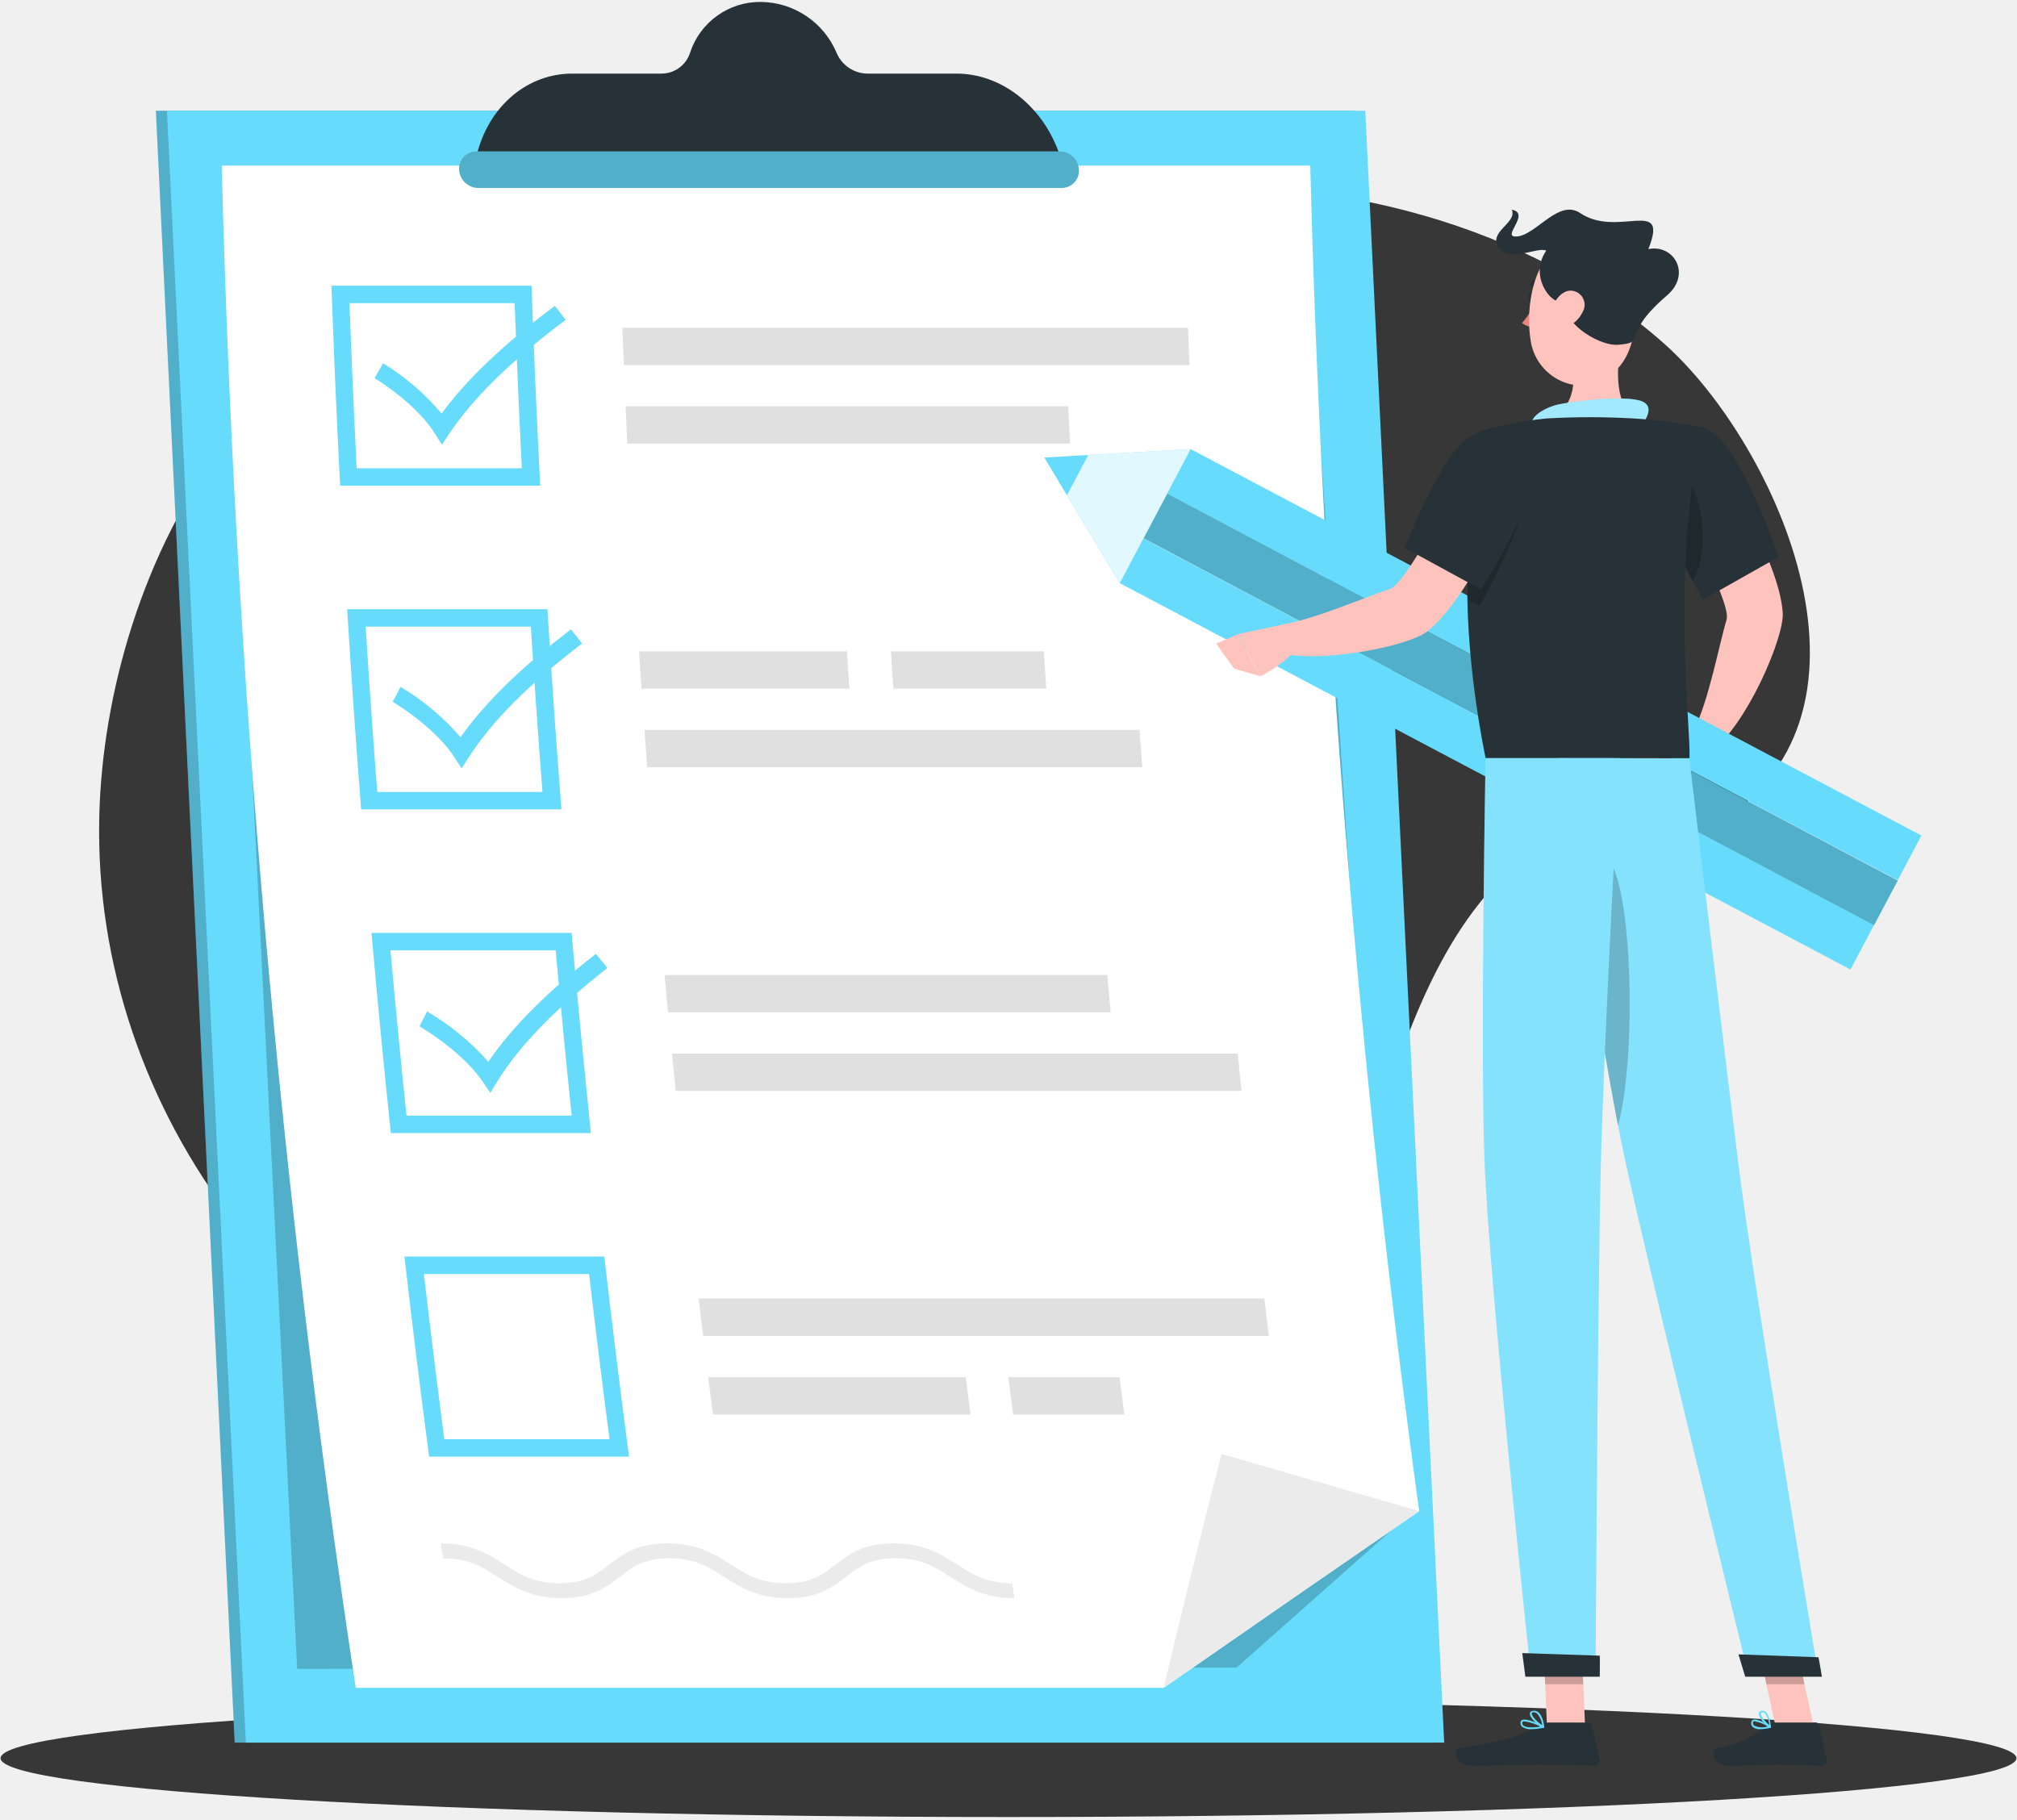
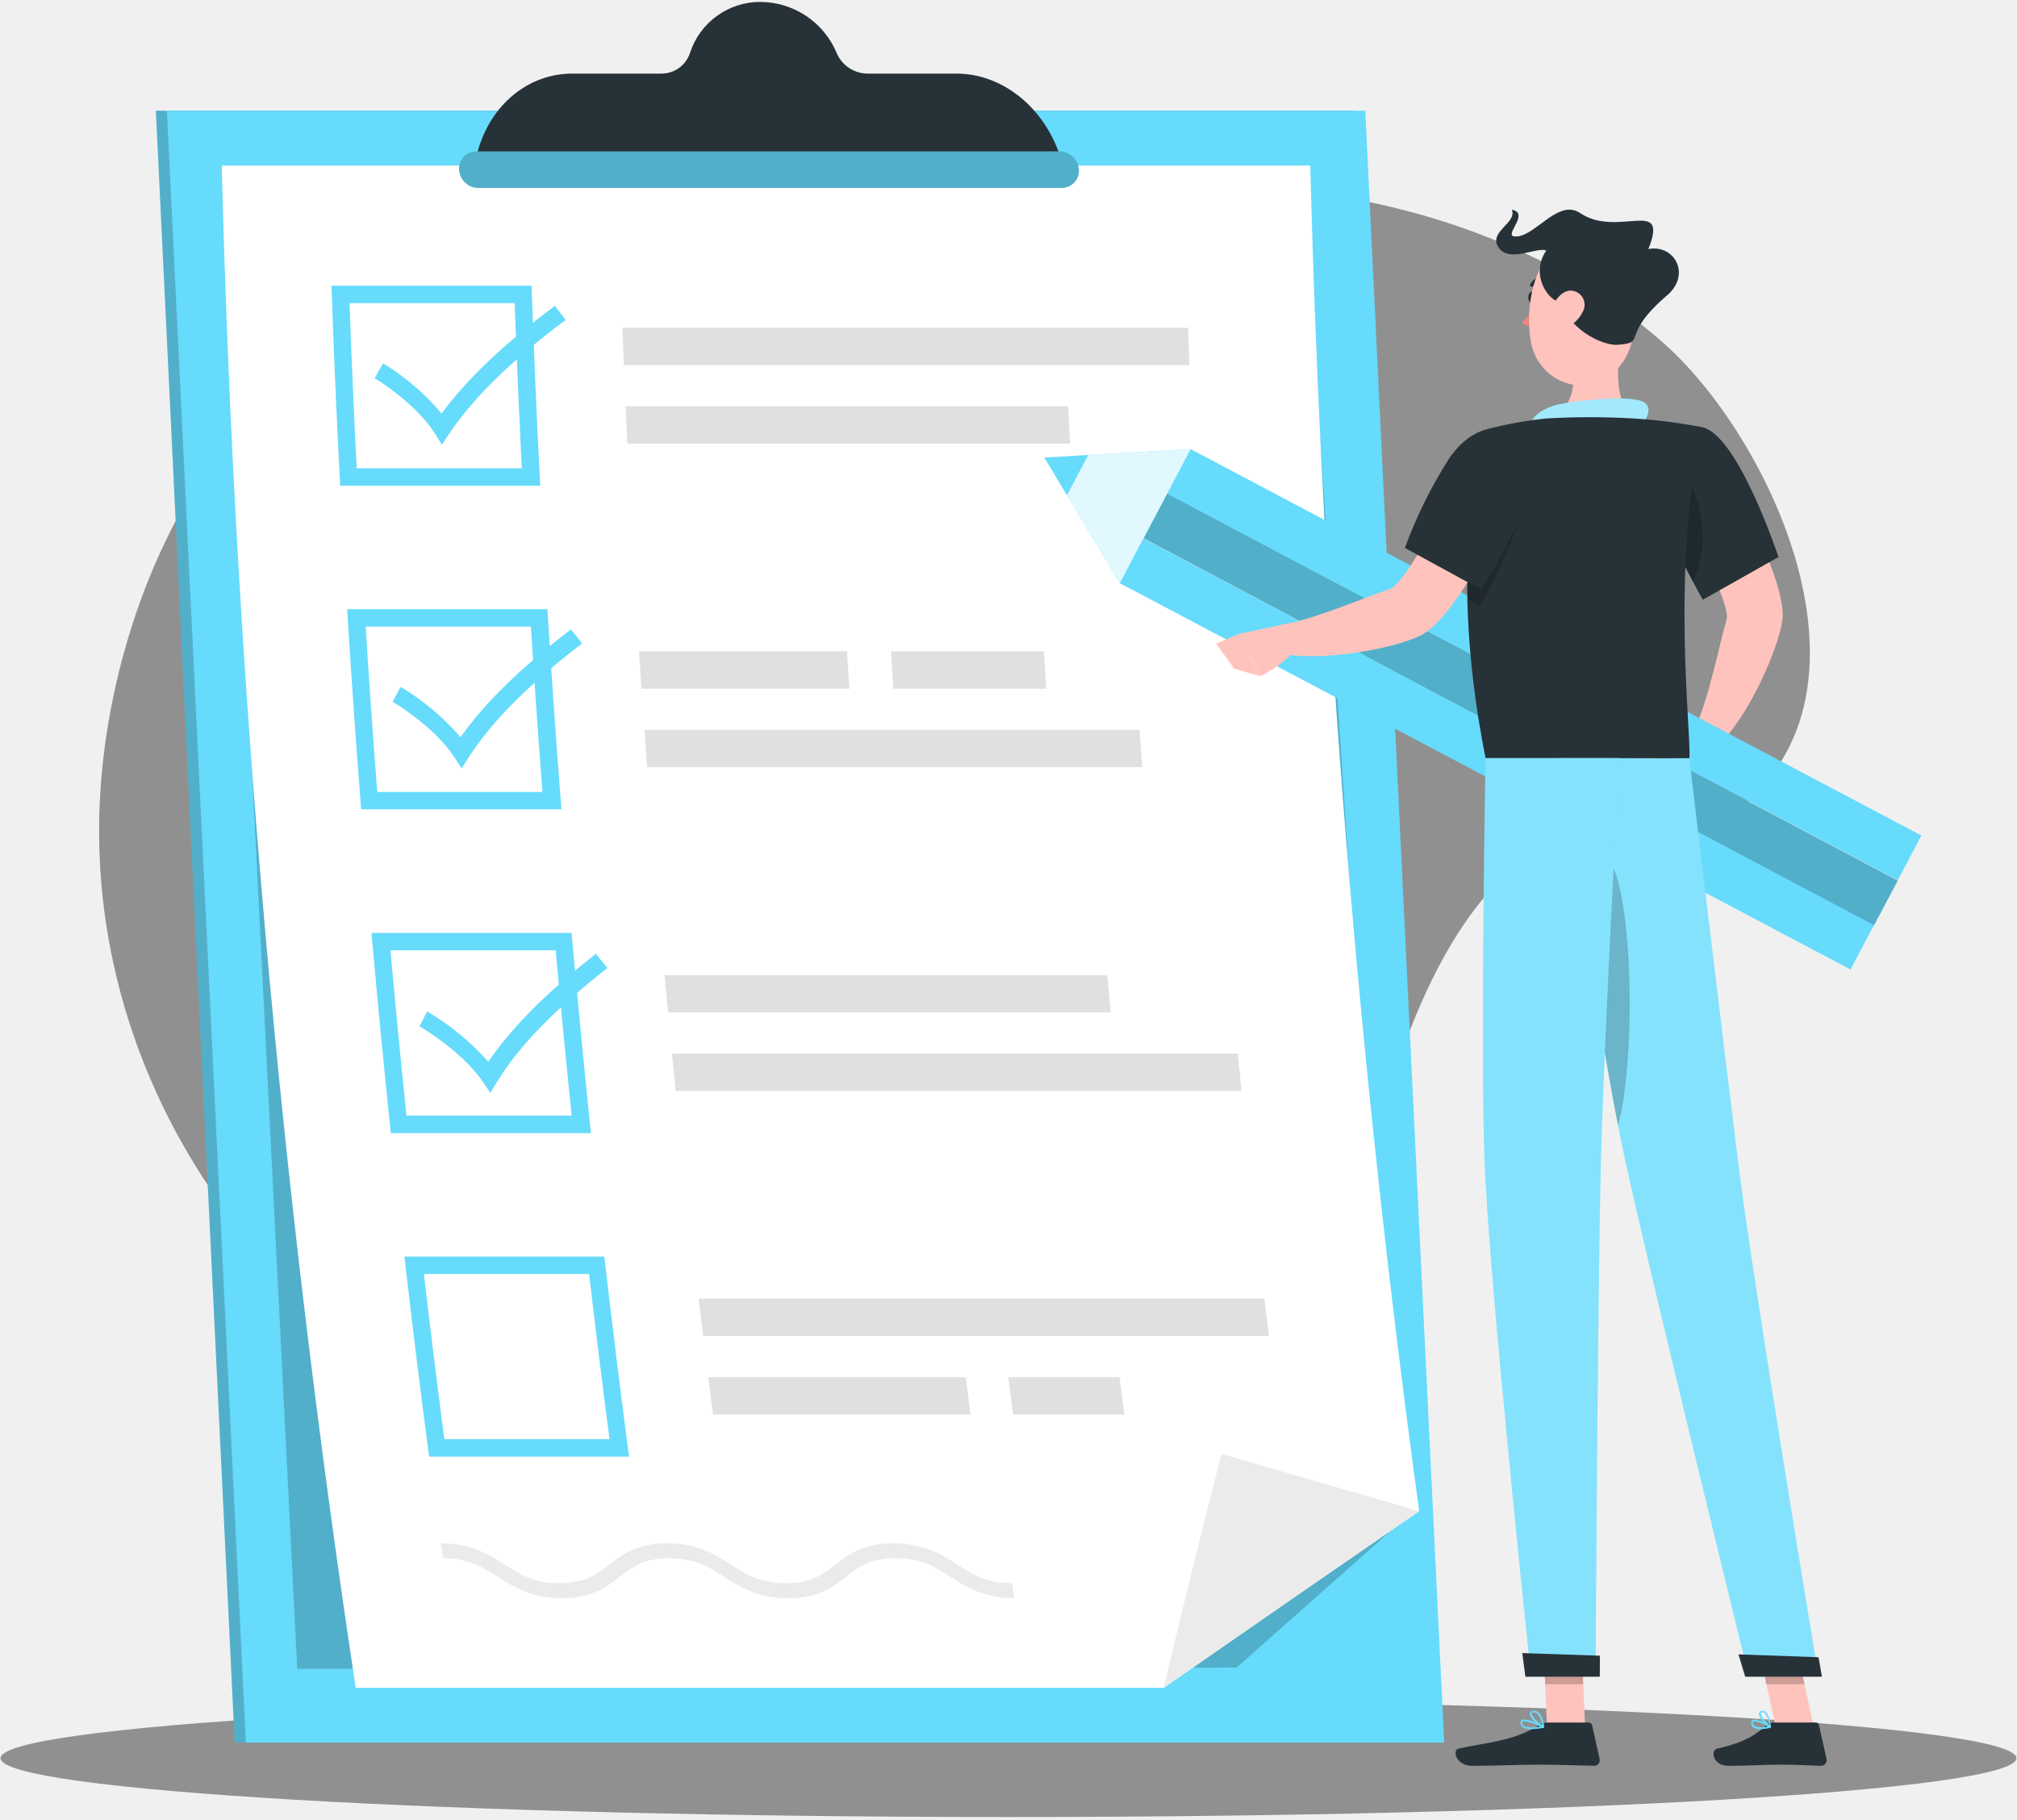
<svg xmlns="http://www.w3.org/2000/svg" width="388" height="350" viewBox="0 0 388 350" fill="none">
-   <path d="M320.08 66.07C294.08 42.98 255.35 33.27 221.2 36.43C204.02 38.02 190.2 45.14 174.54 51.49C152.54 60.39 138 56.49 115.54 54.09C50.33 47 20.23 110 19.1 157C17.72 214.18 57.75 266.36 114.1 280.89C152.03 290.67 188.57 291.08 221.78 278.77C247.7 269.15 254.17 248.03 262.4 223.71C268.7 205.13 274.31 184.16 288.24 169.56C300.97 156.2 314.08 167.45 328.74 159.33C366 138.67 342 85.53 320.08 66.07Z" fill="#373737" />
-   <path d="M194 349.56C301.083 349.56 387.89 344.492 387.89 338.24C387.89 331.988 301.083 326.92 194 326.92C86.918 326.92 0.11 331.988 0.11 338.24C0.11 344.492 86.918 349.56 194 349.56Z" fill="#373737" />
+   <path d="M320.08 66.07C294.08 42.98 255.35 33.27 221.2 36.43C204.02 38.02 190.2 45.14 174.54 51.49C152.54 60.39 138 56.49 115.54 54.09C50.33 47 20.23 110 19.1 157C17.72 214.18 57.75 266.36 114.1 280.89C152.03 290.67 188.57 291.08 221.78 278.77C247.7 269.15 254.17 248.03 262.4 223.71C268.7 205.13 274.31 184.16 288.24 169.56C300.97 156.2 314.08 167.45 328.74 159.33C366 138.67 342 85.53 320.08 66.07Z" fill="black" fill-opacity="0.4" />
+   <path d="M194 349.56C301.083 349.56 387.89 344.492 387.89 338.24C387.89 331.988 301.083 326.92 194 326.92C86.918 326.92 0.11 331.988 0.11 338.24C0.11 344.492 86.918 349.56 194 349.56Z" fill="black" fill-opacity="0.4" />
  <path d="M260.5 21.3H29.98L45.151 335.24H275.67L260.5 21.3Z" fill="#66DBFC" />
  <path opacity="0.2" d="M260.5 21.3H29.98L45.151 335.24H275.67L260.5 21.3Z" fill="black" />
  <path d="M262.63 21.3H32.11L47.29 335.24H277.81L262.63 21.3Z" fill="#66DBFC" />
  <path opacity="0.2" d="M250.46 31.86H42.65L57.17 321.05L237.87 320.81L267.9 294.19L250.46 31.86Z" fill="black" />
  <path d="M252.05 31.85C254.266 118.456 261.26 204.875 273 290.71C256.534 302.043 240.15 313.377 223.85 324.71H68.43C53.761 227.721 45.151 129.911 42.65 31.85H252.05Z" fill="white" />
  <path d="M273.001 290.71C256.534 302.044 240.151 313.377 223.851 324.71C227.411 309.71 231.121 294.71 234.981 279.71L273.001 290.71Z" fill="#EBEBEB" />
  <path d="M99.001 58.31C99.394 68.897 99.854 79.49 100.381 90.09H68.611C68.077 79.49 67.617 68.897 67.231 58.31H99.001ZM102.241 54.96H63.761C64.207 67.78 64.764 80.607 65.431 93.44H103.921C103.254 80.614 102.697 67.787 102.251 54.96H102.241Z" fill="#66DBFC" />
  <path d="M228.821 70.24H120.001C119.901 67.85 119.811 65.45 119.721 63.06H228.531C228.621 65.45 228.721 67.85 228.821 70.24Z" fill="#E0E0E0" />
  <path d="M205.831 85.34H120.671C120.561 82.94 120.441 80.55 120.341 78.16H205.491C205.604 80.553 205.717 82.947 205.831 85.34Z" fill="#E0E0E0" />
  <path d="M102.12 120.55C102.787 131.15 103.53 141.75 104.35 152.35H72.57C71.75 141.75 71.007 131.15 70.34 120.55H102.12ZM105.26 117.2H66.78C67.567 130.034 68.464 142.867 69.47 155.7H108C107 142.874 106.1 130.04 105.3 117.2H105.26Z" fill="#66DBFC" />
  <path d="M163.401 132.49H123.401C123.241 130.09 123.071 127.7 122.921 125.3H162.921C163.071 127.7 163.231 130.09 163.401 132.49Z" fill="#E0E0E0" />
  <path d="M201.271 132.49H171.861C171.701 130.09 171.531 127.7 171.381 125.3H200.791C200.941 127.7 201.101 130.09 201.271 132.49Z" fill="#E0E0E0" />
  <path d="M219.731 147.6H124.501C124.321 145.2 124.151 142.81 123.971 140.41H219.201C219.381 142.81 219.551 145.2 219.731 147.6Z" fill="#E0E0E0" />
  <path d="M106.891 182.82C107.844 193.42 108.871 204.02 109.971 214.62H78.191C77.091 204.02 76.064 193.42 75.111 182.82H106.891ZM109.951 179.47H71.461C72.594 192.31 73.834 205.147 75.181 217.98H113.671C112.338 205.14 111.098 192.304 109.951 179.47Z" fill="#66DBFC" />
  <path d="M238.101 202.69H129.271L129.991 209.87H238.821L238.101 202.69Z" fill="#E0E0E0" />
  <path d="M213.001 187.58H127.841C128.061 189.97 128.281 192.37 128.511 194.76H213.661C213.441 192.37 213.211 190 213.001 187.58Z" fill="#E0E0E0" />
  <path d="M113.321 245.09C114.561 255.69 115.871 266.287 117.251 276.88H85.471C84.091 266.294 82.781 255.697 81.541 245.09H113.321ZM116.321 241.74H77.801C79.267 254.58 80.851 267.41 82.551 280.23H121.001C119.314 267.41 117.731 254.58 116.251 241.74H116.321Z" fill="#66DBFC" />
  <path d="M244.09 257H135.26C134.97 254.6 134.68 252.21 134.4 249.81H243.22C243.51 252.24 243.79 254.63 244.09 257Z" fill="#E0E0E0" />
  <path d="M186.69 272.13H137.15C136.84 269.74 136.54 267.34 136.24 264.95H185.78C186.08 267.34 186.38 269.74 186.69 272.13Z" fill="#E0E0E0" />
  <path d="M216.271 272.13H194.881C194.571 269.74 194.271 267.34 193.971 264.95H215.361C215.661 267.34 216.001 269.74 216.271 272.13Z" fill="#E0E0E0" />
  <path d="M85.001 85.55L83.591 83.31C80.51 78.41 74.231 74.04 72.061 72.76L73.68 69.89C77.938 72.475 81.742 75.742 84.941 79.56C89.781 72.97 96.941 66.16 106.741 58.84L108.811 61.54C98.35 69.37 91.031 76.54 86.411 83.44L85.001 85.55Z" fill="#66DBFC" />
  <path d="M88.8 147.81L87.33 145.57C84.13 140.67 77.73 136.29 75.53 135.01L77.06 132.14C81.399 134.726 85.292 137.995 88.59 141.82C93.25 135.22 100.22 128.41 109.83 121.08C110.54 121.98 111.26 122.88 111.97 123.79C101.72 131.63 94.59 138.79 90.16 145.7C89.7 146.4 89.25 147.11 88.8 147.81Z" fill="#66DBFC" />
  <path d="M94.32 210.24L92.79 208C89.45 203.1 82.93 198.72 80.7 197.45C81.18 196.45 81.7 195.53 82.16 194.58C86.566 197.171 90.541 200.433 93.94 204.25C98.43 197.65 105.22 190.85 114.62 183.51L116.84 186.22C106.84 194.06 99.84 201.22 95.61 208.13L94.32 210.24Z" fill="#66DBFC" />
  <path d="M195.131 307.46C189.231 307.46 185.831 305.28 182.831 303.36C179.831 301.44 177.251 299.78 172.271 299.78C167.291 299.78 165.071 301.52 162.721 303.36C160.371 305.2 157.491 307.46 151.591 307.46C145.691 307.46 142.291 305.28 139.301 303.36C136.311 301.44 133.731 299.78 128.741 299.78C123.751 299.78 121.541 301.52 119.191 303.36C116.841 305.2 113.961 307.46 108.071 307.46C102.181 307.46 98.771 305.28 95.771 303.36C92.771 301.44 90.201 299.78 85.211 299.78C85.081 298.78 84.941 297.86 84.811 296.9C90.71 296.9 94.101 299.08 97.101 301C100.101 302.92 102.671 304.58 107.651 304.58C112.631 304.58 114.851 302.84 117.201 301C119.551 299.16 122.441 296.9 128.341 296.9C134.241 296.9 137.621 299.08 140.621 301C143.621 302.92 146.201 304.58 151.181 304.58C156.161 304.58 158.381 302.84 160.731 301C163.081 299.16 165.971 296.9 171.871 296.9C177.771 296.9 181.161 299.08 184.161 301C187.161 302.92 189.731 304.58 194.721 304.58C194.851 305.54 195.001 306.5 195.131 307.46Z" fill="#EBEBEB" />
  <path d="M203.59 29.07C200.21 20.07 192.4 14.16 184 14.16H166.88C165.606 14.149 164.363 13.764 163.305 13.053C162.247 12.342 161.421 11.336 160.93 10.16C159.72 7.286 157.696 4.828 155.108 3.089C152.519 1.349 149.479 0.404 146.36 0.37C143.343 0.34 140.396 1.273 137.946 3.033C135.496 4.794 133.673 7.291 132.74 10.16C132.36 11.334 131.615 12.356 130.612 13.075C129.61 13.795 128.404 14.175 127.17 14.16H110.06C101.65 14.16 94.41 20.1 91.91 29.07L90.91 32.64H204.91L203.59 29.07Z" fill="#263238" />
  <path d="M204.201 36.16H92.001C91.054 36.149 90.147 35.78 89.463 35.127C88.778 34.473 88.366 33.585 88.311 32.64C88.286 32.186 88.355 31.732 88.512 31.306C88.67 30.879 88.913 30.49 89.227 30.161C89.541 29.832 89.918 29.571 90.337 29.394C90.756 29.216 91.206 29.127 91.66 29.13H203.861C204.805 29.141 205.711 29.509 206.395 30.16C207.08 30.811 207.492 31.697 207.551 32.64C207.577 33.095 207.509 33.55 207.352 33.978C207.195 34.405 206.952 34.796 206.638 35.126C206.324 35.456 205.946 35.718 205.527 35.896C205.107 36.074 204.656 36.164 204.201 36.16Z" fill="#66DBFC" />
  <path opacity="0.2" d="M204.201 36.16H92.001C91.054 36.149 90.147 35.78 89.463 35.127C88.778 34.473 88.366 33.585 88.311 32.64C88.286 32.186 88.355 31.732 88.512 31.306C88.67 30.879 88.913 30.49 89.227 30.161C89.541 29.832 89.918 29.571 90.337 29.394C90.756 29.216 91.206 29.127 91.66 29.13H203.861C204.805 29.141 205.711 29.509 206.395 30.16C207.08 30.811 207.492 31.697 207.551 32.64C207.577 33.095 207.509 33.55 207.352 33.978C207.195 34.405 206.952 34.796 206.638 35.126C206.324 35.456 205.946 35.718 205.527 35.896C205.107 36.074 204.656 36.164 204.201 36.16Z" fill="black" />
  <path d="M304.919 332.23H297.589L296.859 315.26H304.189L304.919 332.23Z" fill="#FFC3BD" />
  <path d="M348.909 332.23H341.579L337.899 315.26H345.219L348.909 332.23Z" fill="#FFC3BD" />
  <path d="M341.06 331.38H349.29C349.435 331.379 349.576 331.429 349.689 331.52C349.802 331.611 349.88 331.738 349.91 331.88L351.36 338.4C351.393 338.558 351.39 338.722 351.351 338.879C351.312 339.036 351.239 339.182 351.136 339.307C351.034 339.431 350.904 339.531 350.758 339.6C350.611 339.668 350.451 339.702 350.29 339.7C347.42 339.65 346.02 339.48 342.4 339.48C340.17 339.48 335.58 339.71 332.51 339.71C329.44 339.71 329.03 336.71 330.29 336.4C335.94 335.16 338.06 333.46 339.87 331.83C340.198 331.54 340.621 331.38 341.06 331.38Z" fill="#263238" />
  <path d="M297.64 331.38H305.64C305.785 331.379 305.926 331.429 306.039 331.52C306.152 331.611 306.23 331.738 306.26 331.88L307.71 338.4C307.745 338.553 307.746 338.712 307.713 338.865C307.68 339.018 307.613 339.163 307.517 339.287C307.422 339.411 307.3 339.513 307.16 339.584C307.02 339.656 306.866 339.695 306.71 339.7C303.82 339.65 299.65 339.48 296.02 339.48C291.78 339.48 288.12 339.71 283.14 339.71C280.14 339.71 279.3 336.71 280.56 336.4C286.29 335.14 290.97 335.01 295.92 331.95C296.432 331.61 297.026 331.413 297.64 331.38Z" fill="#263238" />
  <path d="M311.999 64.92C310.999 70.28 310.419 76.92 314.169 80.5C314.169 80.5 312.019 85.94 302.059 85.94C292.959 85.94 297.519 80.5 297.519 80.5C303.519 79.07 303.179 71.68 302.139 67.5L311.999 64.92Z" fill="#FFC3BD" />
  <path d="M294.66 81.25C294.86 79.92 297.2 78.37 299.86 77.79C302.52 77.21 312.74 75.92 315.86 77.21C318.98 78.5 315.32 82.32 315.32 82.32L294.66 81.25Z" fill="#66DBFC" />
  <path opacity="0.4" d="M294.66 81.25C294.86 79.92 297.2 78.37 299.86 77.79C302.52 77.21 312.74 75.92 315.86 77.21C318.98 78.5 315.32 82.32 315.32 82.32L294.66 81.25Z" fill="white" />
  <path opacity="0.2" d="M296.859 315.27L297.239 324.01H304.569L304.189 315.27H296.859Z" fill="black" />
  <path opacity="0.2" d="M345.229 315.27H337.899L339.799 324.01H347.129L345.229 315.27Z" fill="black" />
  <path d="M329.35 87.1L320.52 93C320.52 93 333.2 115.55 332.14 119.16C330.69 124.08 328.67 134.83 325.92 140.29C326.28 141.47 328.11 144.16 329.13 144.62C336.13 139.3 343.2 122.62 342.94 117.95C342.33 107.36 329.35 87.1 329.35 87.1Z" fill="#FFC3BD" />
  <path d="M325.919 140.31L318.919 139.77L322.589 147.48C322.589 147.48 328.699 147.75 329.719 143.08L325.919 140.31Z" fill="#B55B52" />
  <path d="M360.52 177.91L359.93 179.02L355.97 186.51L215.39 112.18L219.93 103.58L360.52 177.91Z" fill="#66DBFC" />
  <path d="M369.609 160.74L366.709 166.22L365.069 169.32L224.479 94.99L229.019 86.39L369.609 160.74Z" fill="#66DBFC" />
  <path d="M224.526 94.965L219.977 103.554L360.509 177.994L365.059 169.404L224.526 94.965Z" fill="#66DBFC" />
  <path opacity="0.2" d="M224.526 94.965L219.977 103.554L360.509 177.994L365.059 169.404L224.526 94.965Z" fill="black" />
  <path d="M209.329 87.53L205.239 95.27L215.389 112.18L229.019 86.4L209.329 87.53Z" fill="#66DBFC" />
  <path opacity="0.8" d="M209.329 87.53L205.239 95.27L215.389 112.18L229.019 86.4L209.329 87.53Z" fill="white" />
  <path d="M200.89 88.02L205.24 95.27L209.33 87.53L200.89 88.02Z" fill="#66DBFC" />
  <path d="M313.29 143.28L316.95 150.1L322.62 147.48L318.95 139.77L313.29 143.28Z" fill="#B55B52" />
  <path d="M327.25 82.16C334.18 83.16 342.12 107.16 342.12 107.16L327.56 115.38C327.56 115.38 321.15 104 318 95.5C314.68 86.61 319.82 81.08 327.25 82.16Z" fill="#263238" />
  <path opacity="0.2" d="M323.219 90.39C320.069 87.51 321.999 99.84 323.499 107.73C324.269 109.27 324.999 110.67 325.619 111.84C329.129 105.64 327.559 94.36 323.219 90.39Z" fill="black" />
  <path d="M286.21 82.54C286.21 82.54 277.56 104.66 285.77 145.86H325C325.27 139.86 321.49 110.5 327.29 82.16C322.957 81.324 318.574 80.769 314.17 80.5C308.624 80.18 303.065 80.18 297.52 80.5C293.702 80.882 289.92 81.564 286.21 82.54Z" fill="#263238" />
  <path d="M292.24 92.82L282.36 88.91C282.36 88.91 270.98 112.14 267.36 113.31C262.49 114.91 252.49 119.31 246.43 120.17C245.67 121.17 244.49 124.17 244.68 125.27C253.03 128 270.8 124.38 274.48 121.52C282.92 115 292.24 92.82 292.24 92.82Z" fill="#FFC3BD" />
  <path opacity="0.2" d="M293.35 90.18C291.72 86.42 288.6 84.85 285.35 85.4C284.09 90.01 281.96 100.14 282.35 115.4L284.68 116.52C284.68 116.52 296.14 96.61 293.35 90.18Z" fill="black" />
  <path d="M294.91 87.55C297.37 94.11 284.91 113.41 284.91 113.41L270.25 105.41C272.452 99.407 275.292 93.658 278.72 88.26C283.87 80.57 292.2 80.36 294.91 87.55Z" fill="#263238" />
  <path d="M246.789 120.15L238.069 122L242.489 130.07C244.927 128.858 247.141 127.242 249.039 125.29L246.789 120.15Z" fill="#FFC3BD" />
  <path d="M233.949 123.83L237.429 128.65L242.489 130.11L238.069 122.04L233.949 123.83Z" fill="#FFC3BD" />
  <path d="M295.38 57.21C295.38 57.8 295.01 58.21 294.62 58.21C294.23 58.21 293.95 57.69 293.99 57.1C294.03 56.51 294.36 56.1 294.75 56.1C295.14 56.1 295.42 56.62 295.38 57.21Z" fill="#263238" />
  <path d="M295.9 57.26C295.092 59.022 294.046 60.664 292.79 62.14C293.176 62.452 293.626 62.676 294.108 62.795C294.59 62.915 295.092 62.926 295.58 62.83L295.9 57.26Z" fill="#ED847E" />
  <path d="M294.63 55.17C294.577 55.159 294.526 55.139 294.48 55.11C294.441 55.086 294.407 55.054 294.381 55.016C294.355 54.979 294.337 54.936 294.327 54.891C294.318 54.846 294.318 54.8 294.327 54.755C294.336 54.71 294.354 54.668 294.38 54.63C294.669 54.162 295.066 53.769 295.537 53.484C296.008 53.199 296.54 53.029 297.09 52.99C297.181 52.995 297.267 53.033 297.332 53.098C297.396 53.163 297.435 53.249 297.44 53.34C297.44 53.433 297.403 53.522 297.337 53.587C297.272 53.653 297.182 53.69 297.09 53.69C296.663 53.73 296.252 53.869 295.889 54.096C295.526 54.324 295.221 54.633 295 55C294.963 55.063 294.908 55.114 294.842 55.144C294.776 55.175 294.701 55.184 294.63 55.17Z" fill="#263238" />
  <path d="M315.26 56.7C314.4 63.92 314.26 68.18 310.39 71.7C304.56 76.98 295.81 73.15 294.49 65.81C293.31 59.21 294.92 48.52 302.18 46.04C303.777 45.487 305.489 45.352 307.154 45.647C308.818 45.942 310.38 46.657 311.69 47.725C313.001 48.793 314.016 50.178 314.641 51.749C315.266 53.32 315.479 55.024 315.26 56.7Z" fill="#FFC3BD" />
  <path d="M300.71 58.11C298.18 58.61 294.14 52.99 297.44 48.22C295.77 47.39 290.32 50.67 288.27 47.61C286.22 44.55 291.91 42.92 290.82 40.33C294.68 41.12 288.32 45.94 291.99 45.47C295.66 45 299.89 38.22 303.99 41C311.24 45.87 321.12 37.75 317.09 47.92C322.03 46.92 325.41 52.76 320.7 56.81C311.31 64.86 317.09 65.92 311.14 66.33C308.16 66.55 301.23 63 300.71 58.11Z" fill="#263238" />
  <path d="M304.46 60C304.114 60.722 303.627 61.367 303.027 61.898C302.428 62.428 301.728 62.834 300.97 63.09C298.97 63.78 297.82 61.99 298.29 60.02C298.71 58.24 300.29 55.74 302.36 55.92C302.814 55.965 303.25 56.122 303.628 56.379C304.005 56.635 304.313 56.982 304.522 57.388C304.731 57.794 304.834 58.245 304.824 58.702C304.813 59.158 304.688 59.605 304.46 60Z" fill="#FFC3BD" />
  <path d="M299.669 145.86C299.669 145.86 307.989 201.86 312.549 222.86C317.549 245.86 336.379 322.35 336.379 322.35H349.799C349.799 322.35 337.389 247.69 334.529 224.94C331.439 200.26 324.959 145.89 324.959 145.89L299.669 145.86Z" fill="#66DBFC" />
  <path opacity="0.2" d="M299.669 145.86C299.669 145.86 307.989 201.86 312.549 222.86C317.549 245.86 336.379 322.35 336.379 322.35H349.799C349.799 322.35 337.389 247.69 334.529 224.94C331.439 200.26 324.959 145.89 324.959 145.89L299.669 145.86Z" fill="white" />
  <path opacity="0.2" d="M309.55 165.44C308.93 164.56 308.37 164.26 307.85 164.44H307.74C307.621 164.492 307.51 164.559 307.41 164.64C307.303 164.727 307.206 164.824 307.12 164.93L306.96 165.13L306.75 165.46C306.576 165.751 306.426 166.055 306.3 166.37C306.22 166.56 306.14 166.76 306.07 166.96C306 167.16 305.89 167.47 305.81 167.75C305.73 168.03 305.58 168.51 305.47 168.92C305.47 169.03 305.42 169.13 305.39 169.24C305.36 169.35 305.28 169.7 305.23 169.93C305.18 170.16 305.14 170.33 305.1 170.53C305.01 170.92 304.93 171.33 304.85 171.75C304.77 172.17 304.68 172.66 304.6 173.13C304.6 173.29 304.55 173.45 304.52 173.62C304.42 174.22 304.33 174.83 304.24 175.46C306.46 189.4 309.1 205.38 311.24 216.53C311.34 216.17 311.45 215.79 311.54 215.38C311.976 213.52 312.31 211.637 312.54 209.74C314.43 195.37 313.56 171.17 309.55 165.44Z" fill="black" />
  <path d="M285.77 145.86C285.77 145.86 284.77 200.64 285.56 222.99C286.39 246.23 294.51 322.32 294.51 322.32H306.92C306.92 322.32 307.37 247.58 307.92 224.76C308.52 199.88 311.52 145.86 311.52 145.86H285.77Z" fill="#66DBFC" />
  <path opacity="0.2" d="M285.77 145.86C285.77 145.86 284.77 200.64 285.56 222.99C286.39 246.23 294.51 322.32 294.51 322.32H306.92C306.92 322.32 307.37 247.58 307.92 224.76C308.52 199.88 311.52 145.86 311.52 145.86H285.77Z" fill="white" />
  <path d="M307.74 318.52C307.79 318.52 307.74 322.57 307.74 322.57H293.43L292.83 318.02L307.74 318.52Z" fill="#263238" />
  <path d="M349.799 318.82C349.859 318.82 350.469 322.57 350.469 322.57H335.719L334.419 318.27L349.799 318.82Z" fill="#263238" />
  <path d="M338.64 332.66C338.141 332.701 337.644 332.57 337.23 332.29C337.095 332.181 336.991 332.039 336.928 331.878C336.865 331.716 336.845 331.541 336.87 331.37C336.871 331.27 336.898 331.172 336.949 331.086C337 331 337.073 330.929 337.16 330.88C337.97 330.47 340.34 331.88 340.61 332.08C340.637 332.1 340.658 332.128 340.671 332.16C340.683 332.192 340.686 332.226 340.68 332.26C340.675 332.294 340.659 332.325 340.636 332.35C340.613 332.375 340.583 332.392 340.55 332.4C339.924 332.556 339.284 332.643 338.64 332.66ZM337.55 331.15C337.474 331.133 337.395 331.133 337.32 331.15C337.285 331.17 337.256 331.199 337.237 331.235C337.217 331.27 337.208 331.31 337.21 331.35C337.194 331.467 337.208 331.585 337.25 331.695C337.292 331.805 337.361 331.903 337.45 331.98C338.266 332.359 339.197 332.409 340.05 332.12C339.287 331.639 338.438 331.309 337.55 331.15Z" fill="#66DBFC" />
  <path d="M340.509 332.41C340.483 332.419 340.455 332.419 340.429 332.41C339.669 332 338.209 330.41 338.359 329.58C338.385 329.453 338.454 329.339 338.554 329.257C338.654 329.175 338.78 329.13 338.909 329.13C339.041 329.11 339.176 329.12 339.304 329.158C339.432 329.196 339.55 329.262 339.649 329.35C340.499 330.04 340.649 332.16 340.649 332.25C340.649 332.281 340.641 332.312 340.627 332.339C340.613 332.367 340.594 332.391 340.569 332.41C340.55 332.414 340.529 332.414 340.509 332.41ZM339.029 329.41H338.999C338.769 329.41 338.749 329.54 338.739 329.59C338.649 330.07 339.579 331.28 340.339 331.85C340.287 331.017 339.984 330.218 339.469 329.56C339.406 329.505 339.33 329.465 339.249 329.442C339.168 329.42 339.082 329.416 338.999 329.43L339.029 329.41Z" fill="#66DBFC" />
  <path d="M294.59 332.66C293.962 332.718 293.334 332.56 292.81 332.21C292.694 332.105 292.605 331.974 292.55 331.828C292.494 331.682 292.474 331.525 292.49 331.37C292.49 331.275 292.516 331.182 292.565 331.101C292.615 331.02 292.685 330.954 292.77 330.91C293.66 330.41 296.61 331.91 296.94 332.08C296.973 332.095 297 332.121 297.016 332.154C297.033 332.187 297.037 332.224 297.03 332.26C297.025 332.296 297.009 332.329 296.984 332.354C296.958 332.38 296.925 332.396 296.89 332.4C296.133 332.562 295.363 332.649 294.59 332.66ZM293.26 331.15C293.15 331.146 293.04 331.166 292.94 331.21C292.906 331.229 292.879 331.257 292.859 331.29C292.84 331.324 292.83 331.362 292.83 331.4C292.815 331.502 292.827 331.606 292.864 331.702C292.901 331.798 292.961 331.884 293.04 331.95C293.49 332.35 294.7 332.42 296.32 332.15C295.363 331.648 294.328 331.31 293.26 331.15Z" fill="#66DBFC" />
  <path d="M296.86 332.41H296.79C295.9 332.01 294.15 330.41 294.29 329.6C294.29 329.41 294.46 329.16 294.93 329.12C295.107 329.094 295.289 329.106 295.461 329.156C295.634 329.206 295.794 329.293 295.93 329.41C296.86 330.18 297.05 332.15 297.06 332.24C297.064 332.269 297.06 332.299 297.047 332.326C297.035 332.352 297.015 332.375 296.99 332.39C296.95 332.413 296.904 332.42 296.86 332.41ZM295.07 329.41H295C294.69 329.41 294.67 329.56 294.66 329.61C294.58 330.1 295.77 331.35 296.66 331.89C296.573 331.05 296.223 330.259 295.66 329.63C295.489 329.502 295.283 329.432 295.07 329.43V329.41Z" fill="#66DBFC" />
</svg>
